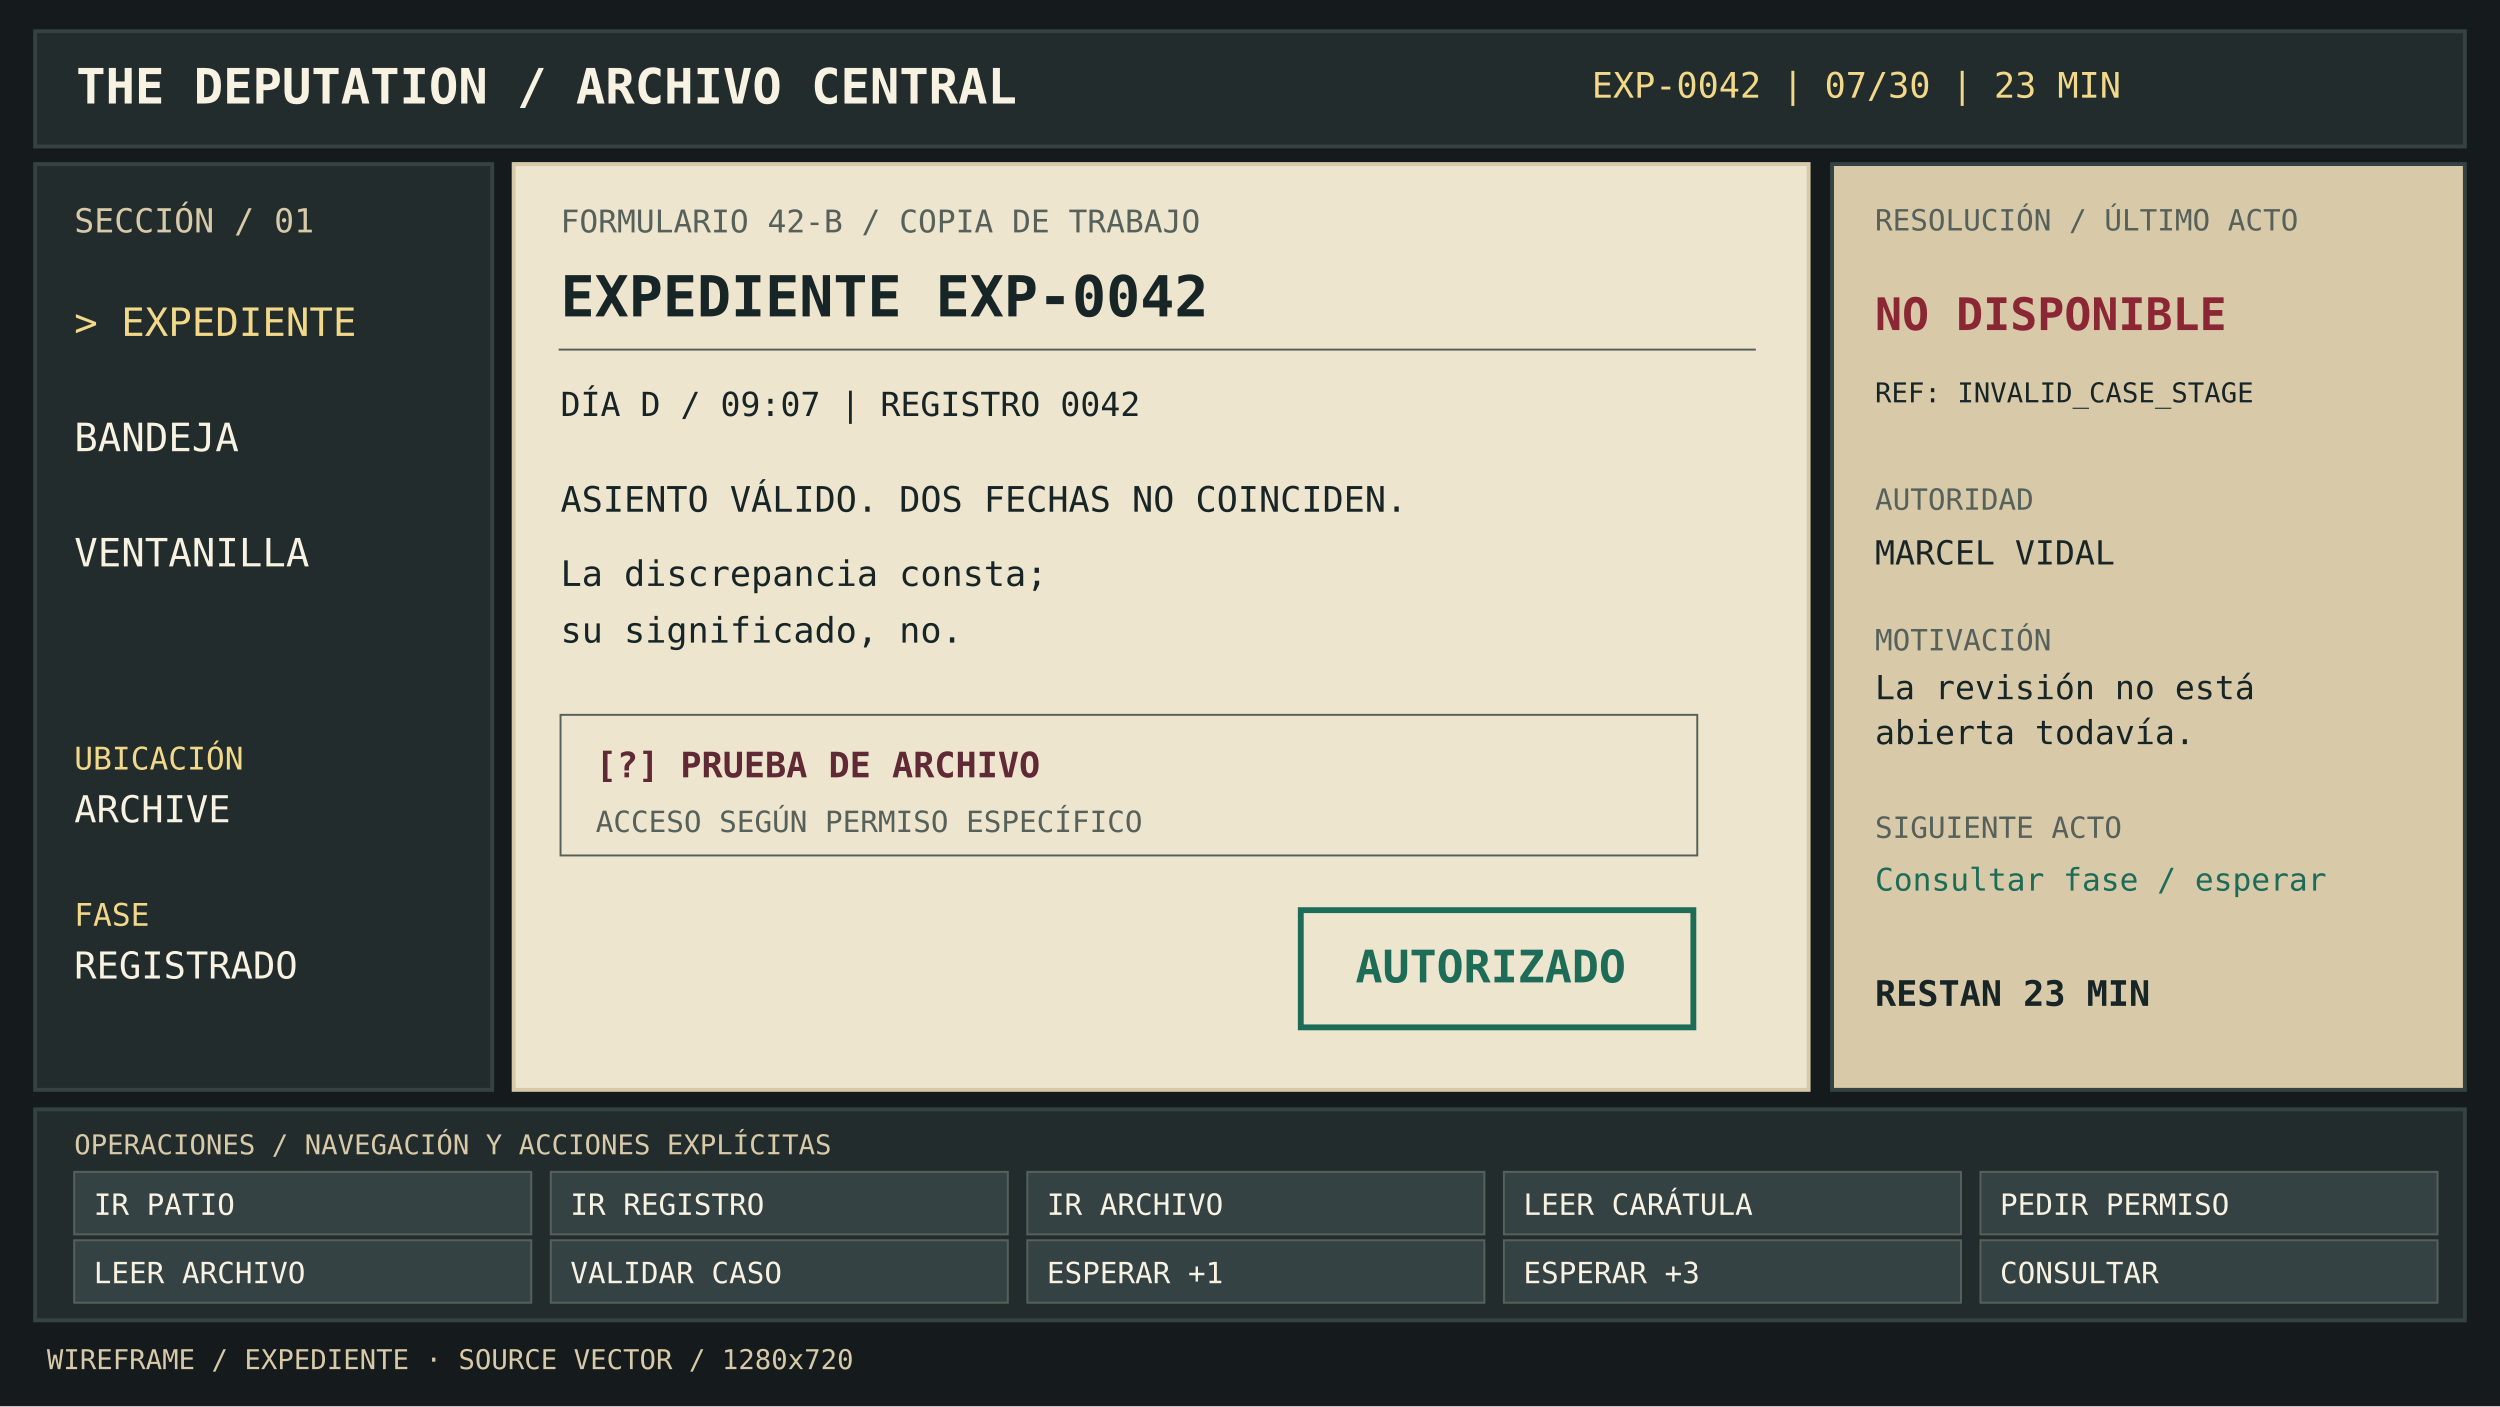
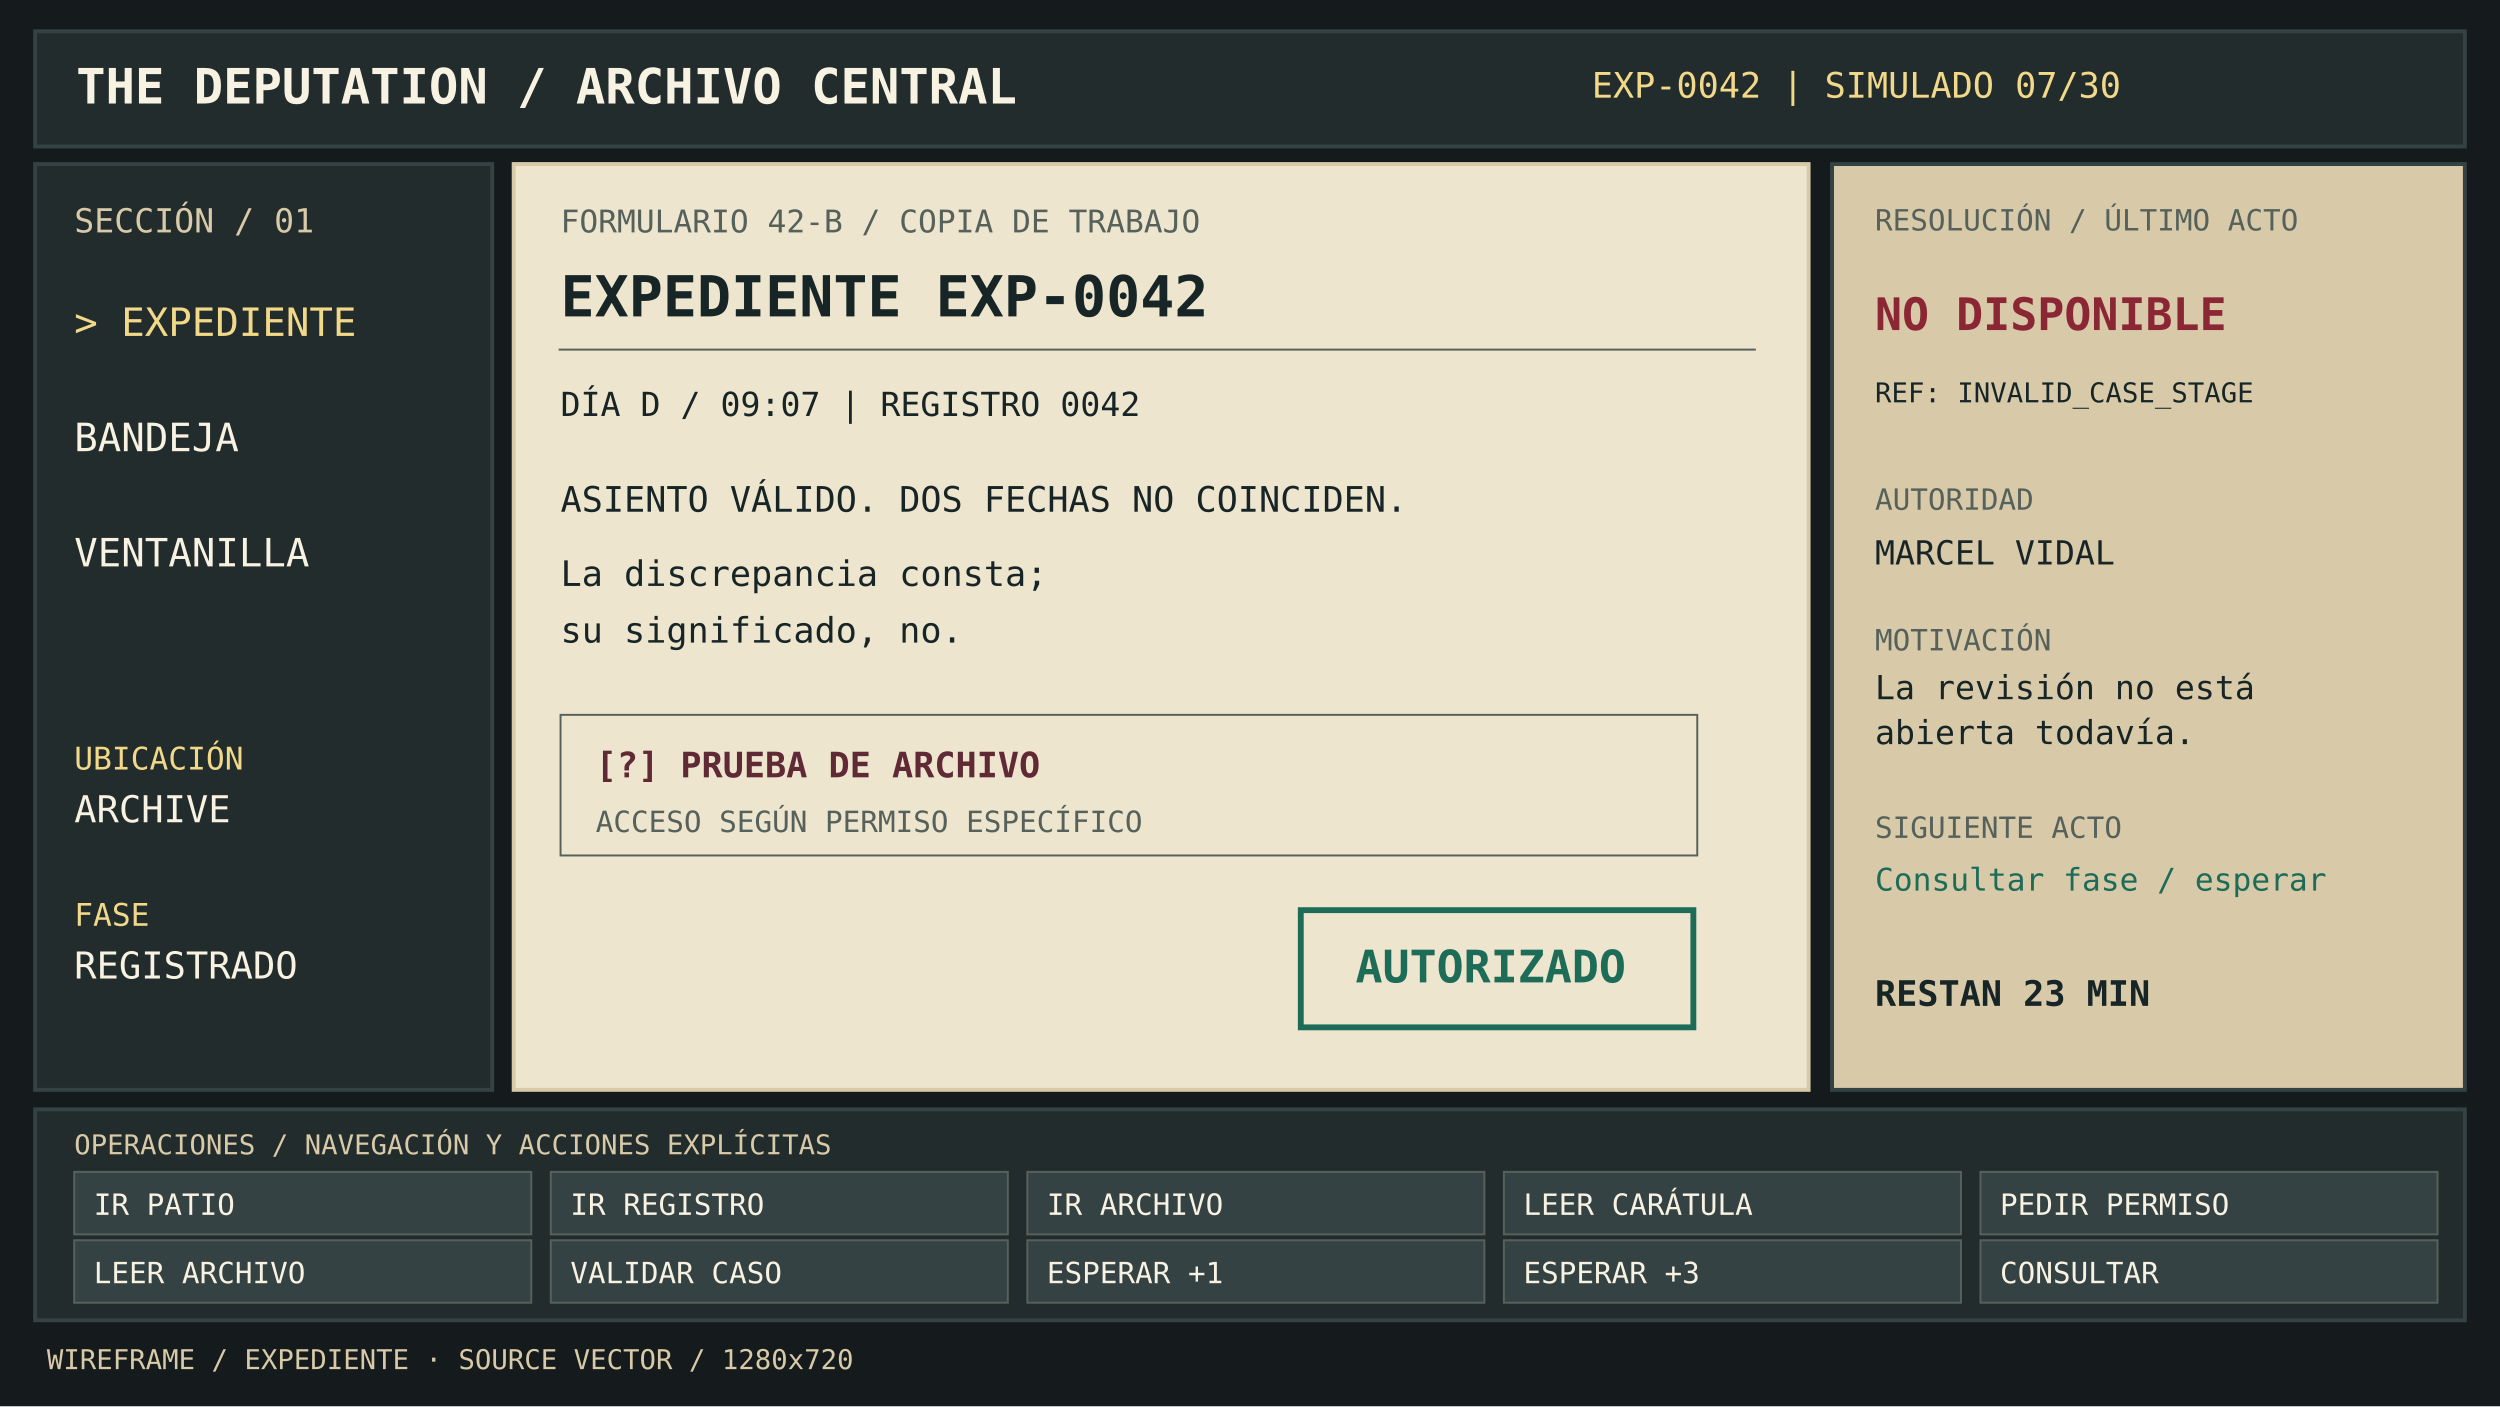
<svg xmlns="http://www.w3.org/2000/svg" width="1280" height="720" viewBox="0 0 1280 720" role="img" aria-label="THE DEPUTATION — EXPEDIENTE">
  <rect x="0" y="0" width="1280" height="720" fill="#151B1C" stroke="none" stroke-width="1" />
  <rect x="18" y="16" width="1244" height="59" fill="#222C2C" stroke="#354243" stroke-width="2" />
  <text x="39" y="53" font-family="DejaVu Sans Mono,Liberation Mono,monospace" font-size="25" font-weight="700" fill="#F8F2E2">THE DEPUTATION  /  ARCHIVO CENTRAL</text>
-   <text x="815" y="50" font-family="DejaVu Sans Mono,Liberation Mono,monospace" font-size="18" font-weight="400" fill="#F2D889">EXP-0042  |  07/30  |  23 MIN</text>
+   <text x="815" y="50" font-family="DejaVu Sans Mono,Liberation Mono,monospace" font-size="18" font-weight="400" fill="#F2D889">EXP-0042  |  SIMULADO 07/30</text>
  <rect x="18" y="84" width="234" height="474" fill="#222C2C" stroke="#354243" stroke-width="2" />
  <text x="38" y="119" font-family="DejaVu Sans Mono,Liberation Mono,monospace" font-size="17" font-weight="400" fill="#D8CAA9">SECCIÓN / 01</text>
  <text x="38" y="172" font-family="DejaVu Sans Mono,Liberation Mono,monospace" font-size="20" font-weight="400" fill="#F2D889">&gt; EXPEDIENTE</text>
  <text x="38" y="231" font-family="DejaVu Sans Mono,Liberation Mono,monospace" font-size="20" font-weight="400" fill="#F8F2E2">  BANDEJA</text>
  <text x="38" y="290" font-family="DejaVu Sans Mono,Liberation Mono,monospace" font-size="20" font-weight="400" fill="#F8F2E2">  VENTANILLA</text>
  <text x="38" y="394" font-family="DejaVu Sans Mono,Liberation Mono,monospace" font-size="16" font-weight="400" fill="#F2D889">UBICACIÓN</text>
  <text x="38" y="421" font-family="DejaVu Sans Mono,Liberation Mono,monospace" font-size="19" font-weight="400" fill="#F8F2E2">ARCHIVE</text>
  <text x="38" y="474" font-family="DejaVu Sans Mono,Liberation Mono,monospace" font-size="16" font-weight="400" fill="#F2D889">FASE</text>
  <text x="38" y="501" font-family="DejaVu Sans Mono,Liberation Mono,monospace" font-size="19" font-weight="400" fill="#F8F2E2">REGISTRADO</text>
  <rect x="263" y="84" width="663" height="474" fill="#EEE5CE" stroke="#D8CAA9" stroke-width="2" />
  <rect x="938" y="84" width="324" height="474" fill="#D8CAA9" stroke="#354243" stroke-width="2" />
  <text x="960" y="118" font-family="DejaVu Sans Mono,Liberation Mono,monospace" font-size="15" font-weight="400" fill="#55615A">RESOLUCIÓN / ÚLTIMO ACTO</text>
  <text x="960" y="169" font-family="DejaVu Sans Mono,Liberation Mono,monospace" font-size="23" font-weight="700" fill="#8B2734">NO DISPONIBLE</text>
  <text x="960" y="206" font-family="DejaVu Sans Mono,Liberation Mono,monospace" font-size="14" font-weight="400" fill="#172527">REF: INVALID_CASE_STAGE</text>
  <text x="960" y="261" font-family="DejaVu Sans Mono,Liberation Mono,monospace" font-size="15" font-weight="400" fill="#55615A">AUTORIDAD</text>
  <text x="960" y="289" font-family="DejaVu Sans Mono,Liberation Mono,monospace" font-size="17" font-weight="400" fill="#172527">MARCEL VIDAL</text>
  <text x="960" y="333" font-family="DejaVu Sans Mono,Liberation Mono,monospace" font-size="15" font-weight="400" fill="#55615A">MOTIVACIÓN</text>
  <text x="960" y="358" font-family="DejaVu Sans Mono,Liberation Mono,monospace" font-size="17" font-weight="400" fill="#172527">La revisión no está</text>
  <text x="960" y="381" font-family="DejaVu Sans Mono,Liberation Mono,monospace" font-size="17" font-weight="400" fill="#172527">abierta todavía.</text>
  <text x="960" y="429" font-family="DejaVu Sans Mono,Liberation Mono,monospace" font-size="15" font-weight="400" fill="#55615A">SIGUIENTE ACTO</text>
  <text x="960" y="456" font-family="DejaVu Sans Mono,Liberation Mono,monospace" font-size="16" font-weight="400" fill="#1D6C58">Consultar fase / esperar</text>
  <text x="960" y="515" font-family="DejaVu Sans Mono,Liberation Mono,monospace" font-size="18" font-weight="700" fill="#172527">RESTAN 23 MIN</text>
  <rect x="18" y="568" width="1244" height="108" fill="#222C2C" stroke="#354243" stroke-width="2" />
  <text x="38" y="591" font-family="DejaVu Sans Mono,Liberation Mono,monospace" font-size="14" font-weight="400" fill="#D8CAA9">OPERACIONES / NAVEGACIÓN Y ACCIONES EXPLÍCITAS</text>
  <rect x="38" y="600" width="234" height="32" fill="#354243" stroke="#55615A" stroke-width="1" />
  <text x="48" y="622" font-family="DejaVu Sans Mono,Liberation Mono,monospace" font-size="15" font-weight="400" fill="#F8F2E2">IR PATIO</text>
  <rect x="282" y="600" width="234" height="32" fill="#354243" stroke="#55615A" stroke-width="1" />
  <text x="292" y="622" font-family="DejaVu Sans Mono,Liberation Mono,monospace" font-size="15" font-weight="400" fill="#F8F2E2">IR REGISTRO</text>
  <rect x="526" y="600" width="234" height="32" fill="#354243" stroke="#55615A" stroke-width="1" />
  <text x="536" y="622" font-family="DejaVu Sans Mono,Liberation Mono,monospace" font-size="15" font-weight="400" fill="#F8F2E2">IR ARCHIVO</text>
  <rect x="770" y="600" width="234" height="32" fill="#354243" stroke="#55615A" stroke-width="1" />
  <text x="780" y="622" font-family="DejaVu Sans Mono,Liberation Mono,monospace" font-size="15" font-weight="400" fill="#F8F2E2">LEER CARÁTULA</text>
  <rect x="1014" y="600" width="234" height="32" fill="#354243" stroke="#55615A" stroke-width="1" />
  <text x="1024" y="622" font-family="DejaVu Sans Mono,Liberation Mono,monospace" font-size="15" font-weight="400" fill="#F8F2E2">PEDIR PERMISO</text>
  <rect x="38" y="635" width="234" height="32" fill="#354243" stroke="#55615A" stroke-width="1" />
  <text x="48" y="657" font-family="DejaVu Sans Mono,Liberation Mono,monospace" font-size="15" font-weight="400" fill="#F8F2E2">LEER ARCHIVO</text>
  <rect x="282" y="635" width="234" height="32" fill="#354243" stroke="#55615A" stroke-width="1" />
  <text x="292" y="657" font-family="DejaVu Sans Mono,Liberation Mono,monospace" font-size="15" font-weight="400" fill="#F8F2E2">VALIDAR CASO</text>
  <rect x="526" y="635" width="234" height="32" fill="#354243" stroke="#55615A" stroke-width="1" />
  <text x="536" y="657" font-family="DejaVu Sans Mono,Liberation Mono,monospace" font-size="15" font-weight="400" fill="#F8F2E2">ESPERAR +1</text>
  <rect x="770" y="635" width="234" height="32" fill="#354243" stroke="#55615A" stroke-width="1" />
  <text x="780" y="657" font-family="DejaVu Sans Mono,Liberation Mono,monospace" font-size="15" font-weight="400" fill="#F8F2E2">ESPERAR +3</text>
  <rect x="1014" y="635" width="234" height="32" fill="#354243" stroke="#55615A" stroke-width="1" />
  <text x="1024" y="657" font-family="DejaVu Sans Mono,Liberation Mono,monospace" font-size="15" font-weight="400" fill="#F8F2E2">CONSULTAR</text>
  <text x="287" y="119" font-family="DejaVu Sans Mono,Liberation Mono,monospace" font-size="16" font-weight="400" fill="#55615A">FORMULARIO 42-B  /  COPIA DE TRABAJO</text>
  <text x="287" y="162" font-family="DejaVu Sans Mono,Liberation Mono,monospace" font-size="29" font-weight="700" fill="#172527">EXPEDIENTE EXP-0042</text>
  <line x1="286" y1="179" x2="899" y2="179" stroke="#55615A" stroke-width="1" />
  <text x="287" y="213" font-family="DejaVu Sans Mono,Liberation Mono,monospace" font-size="17" font-weight="400" fill="#172527">DÍA D / 09:07  |  REGISTRO 0042</text>
  <text x="287" y="262" font-family="DejaVu Sans Mono,Liberation Mono,monospace" font-size="18" font-weight="400" fill="#172527">ASIENTO VÁLIDO. DOS FECHAS NO COINCIDEN.</text>
  <text x="287" y="300" font-family="DejaVu Sans Mono,Liberation Mono,monospace" font-size="18" font-weight="400" fill="#172527">La discrepancia consta;</text>
  <text x="287" y="329" font-family="DejaVu Sans Mono,Liberation Mono,monospace" font-size="18" font-weight="400" fill="#172527">su significado, no.</text>
  <rect x="287" y="366" width="582" height="72" fill="#EEE5CE" stroke="#55615A" stroke-width="1" />
  <text x="305" y="398" font-family="DejaVu Sans Mono,Liberation Mono,monospace" font-size="18" font-weight="700" fill="#602936">[?] PRUEBA DE ARCHIVO</text>
  <text x="305" y="426" font-family="DejaVu Sans Mono,Liberation Mono,monospace" font-size="15" font-weight="400" fill="#55615A">ACCESO SEGÚN PERMISO ESPECÍFICO</text>
  <rect x="666" y="466" width="201" height="60" fill="#EEE5CE" stroke="#1D6C58" stroke-width="3" />
  <text x="694" y="503" font-family="DejaVu Sans Mono,Liberation Mono,monospace" font-size="23" font-weight="700" fill="#1D6C58">AUTORIZADO</text>
  <text x="24" y="701" font-family="DejaVu Sans Mono,Liberation Mono,monospace" font-size="14" font-weight="400" fill="#D8CAA9">WIREFRAME / EXPEDIENTE · SOURCE VECTOR / 1280x720</text>
</svg>
